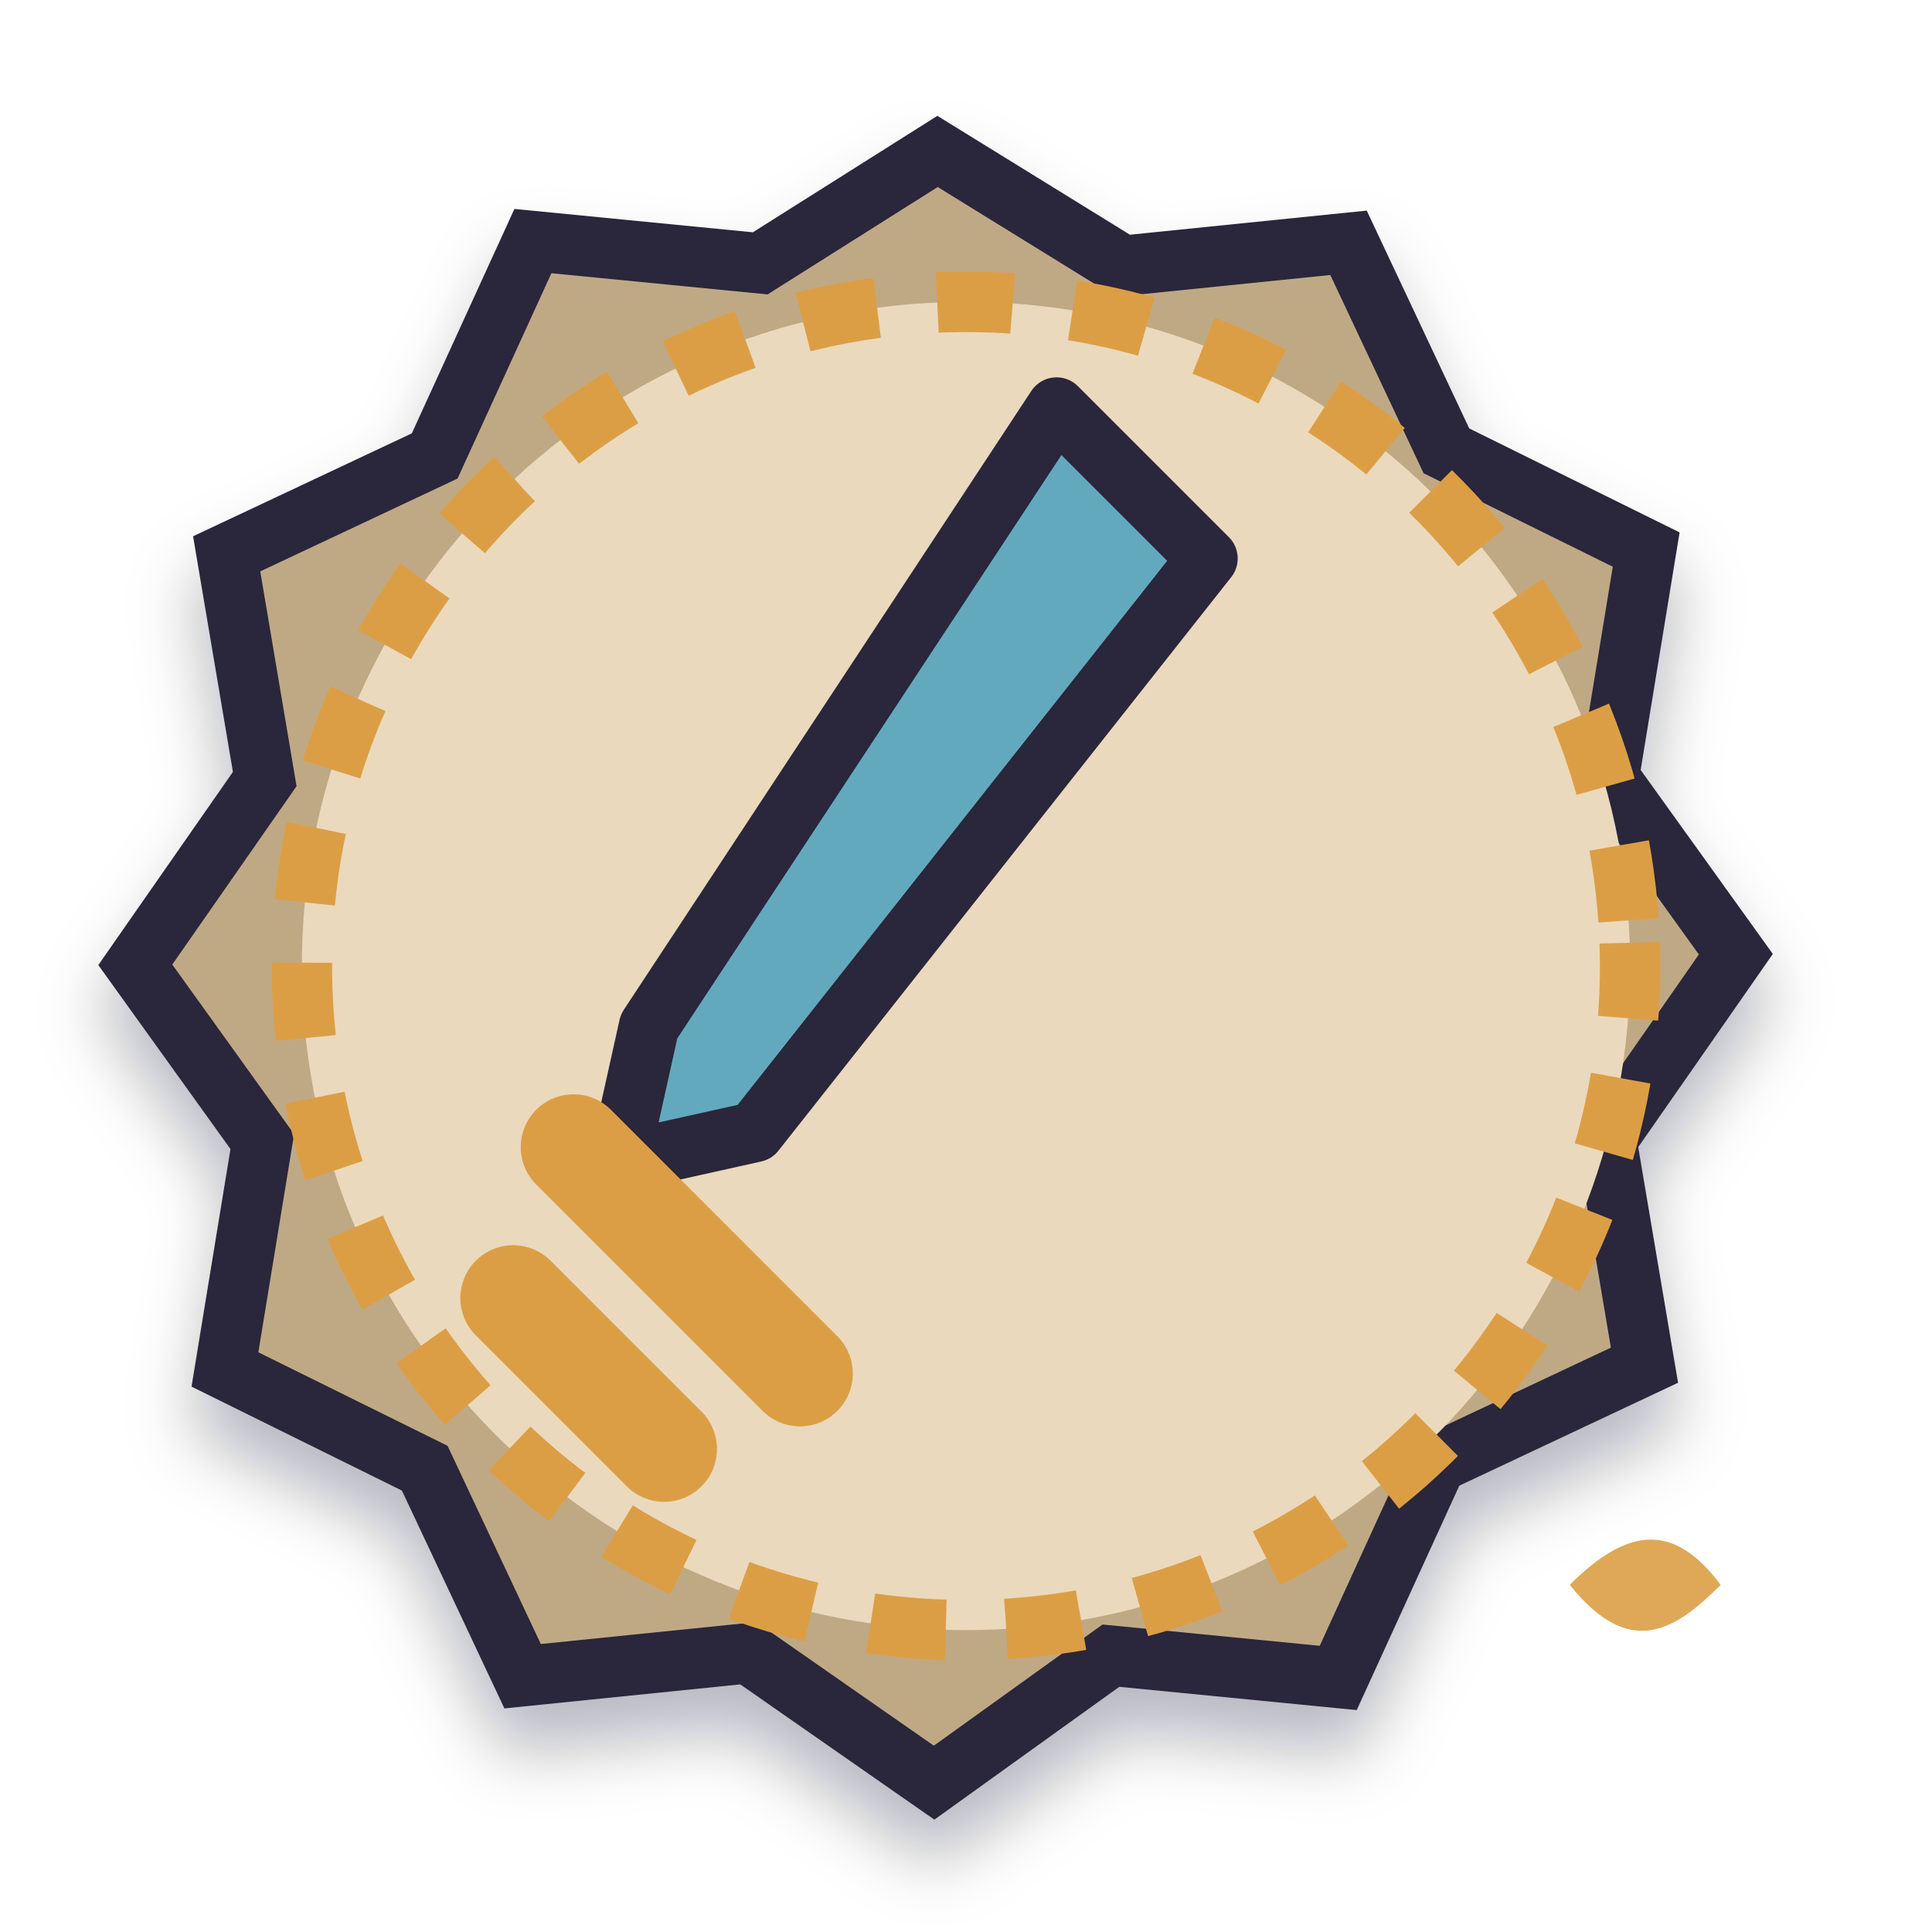
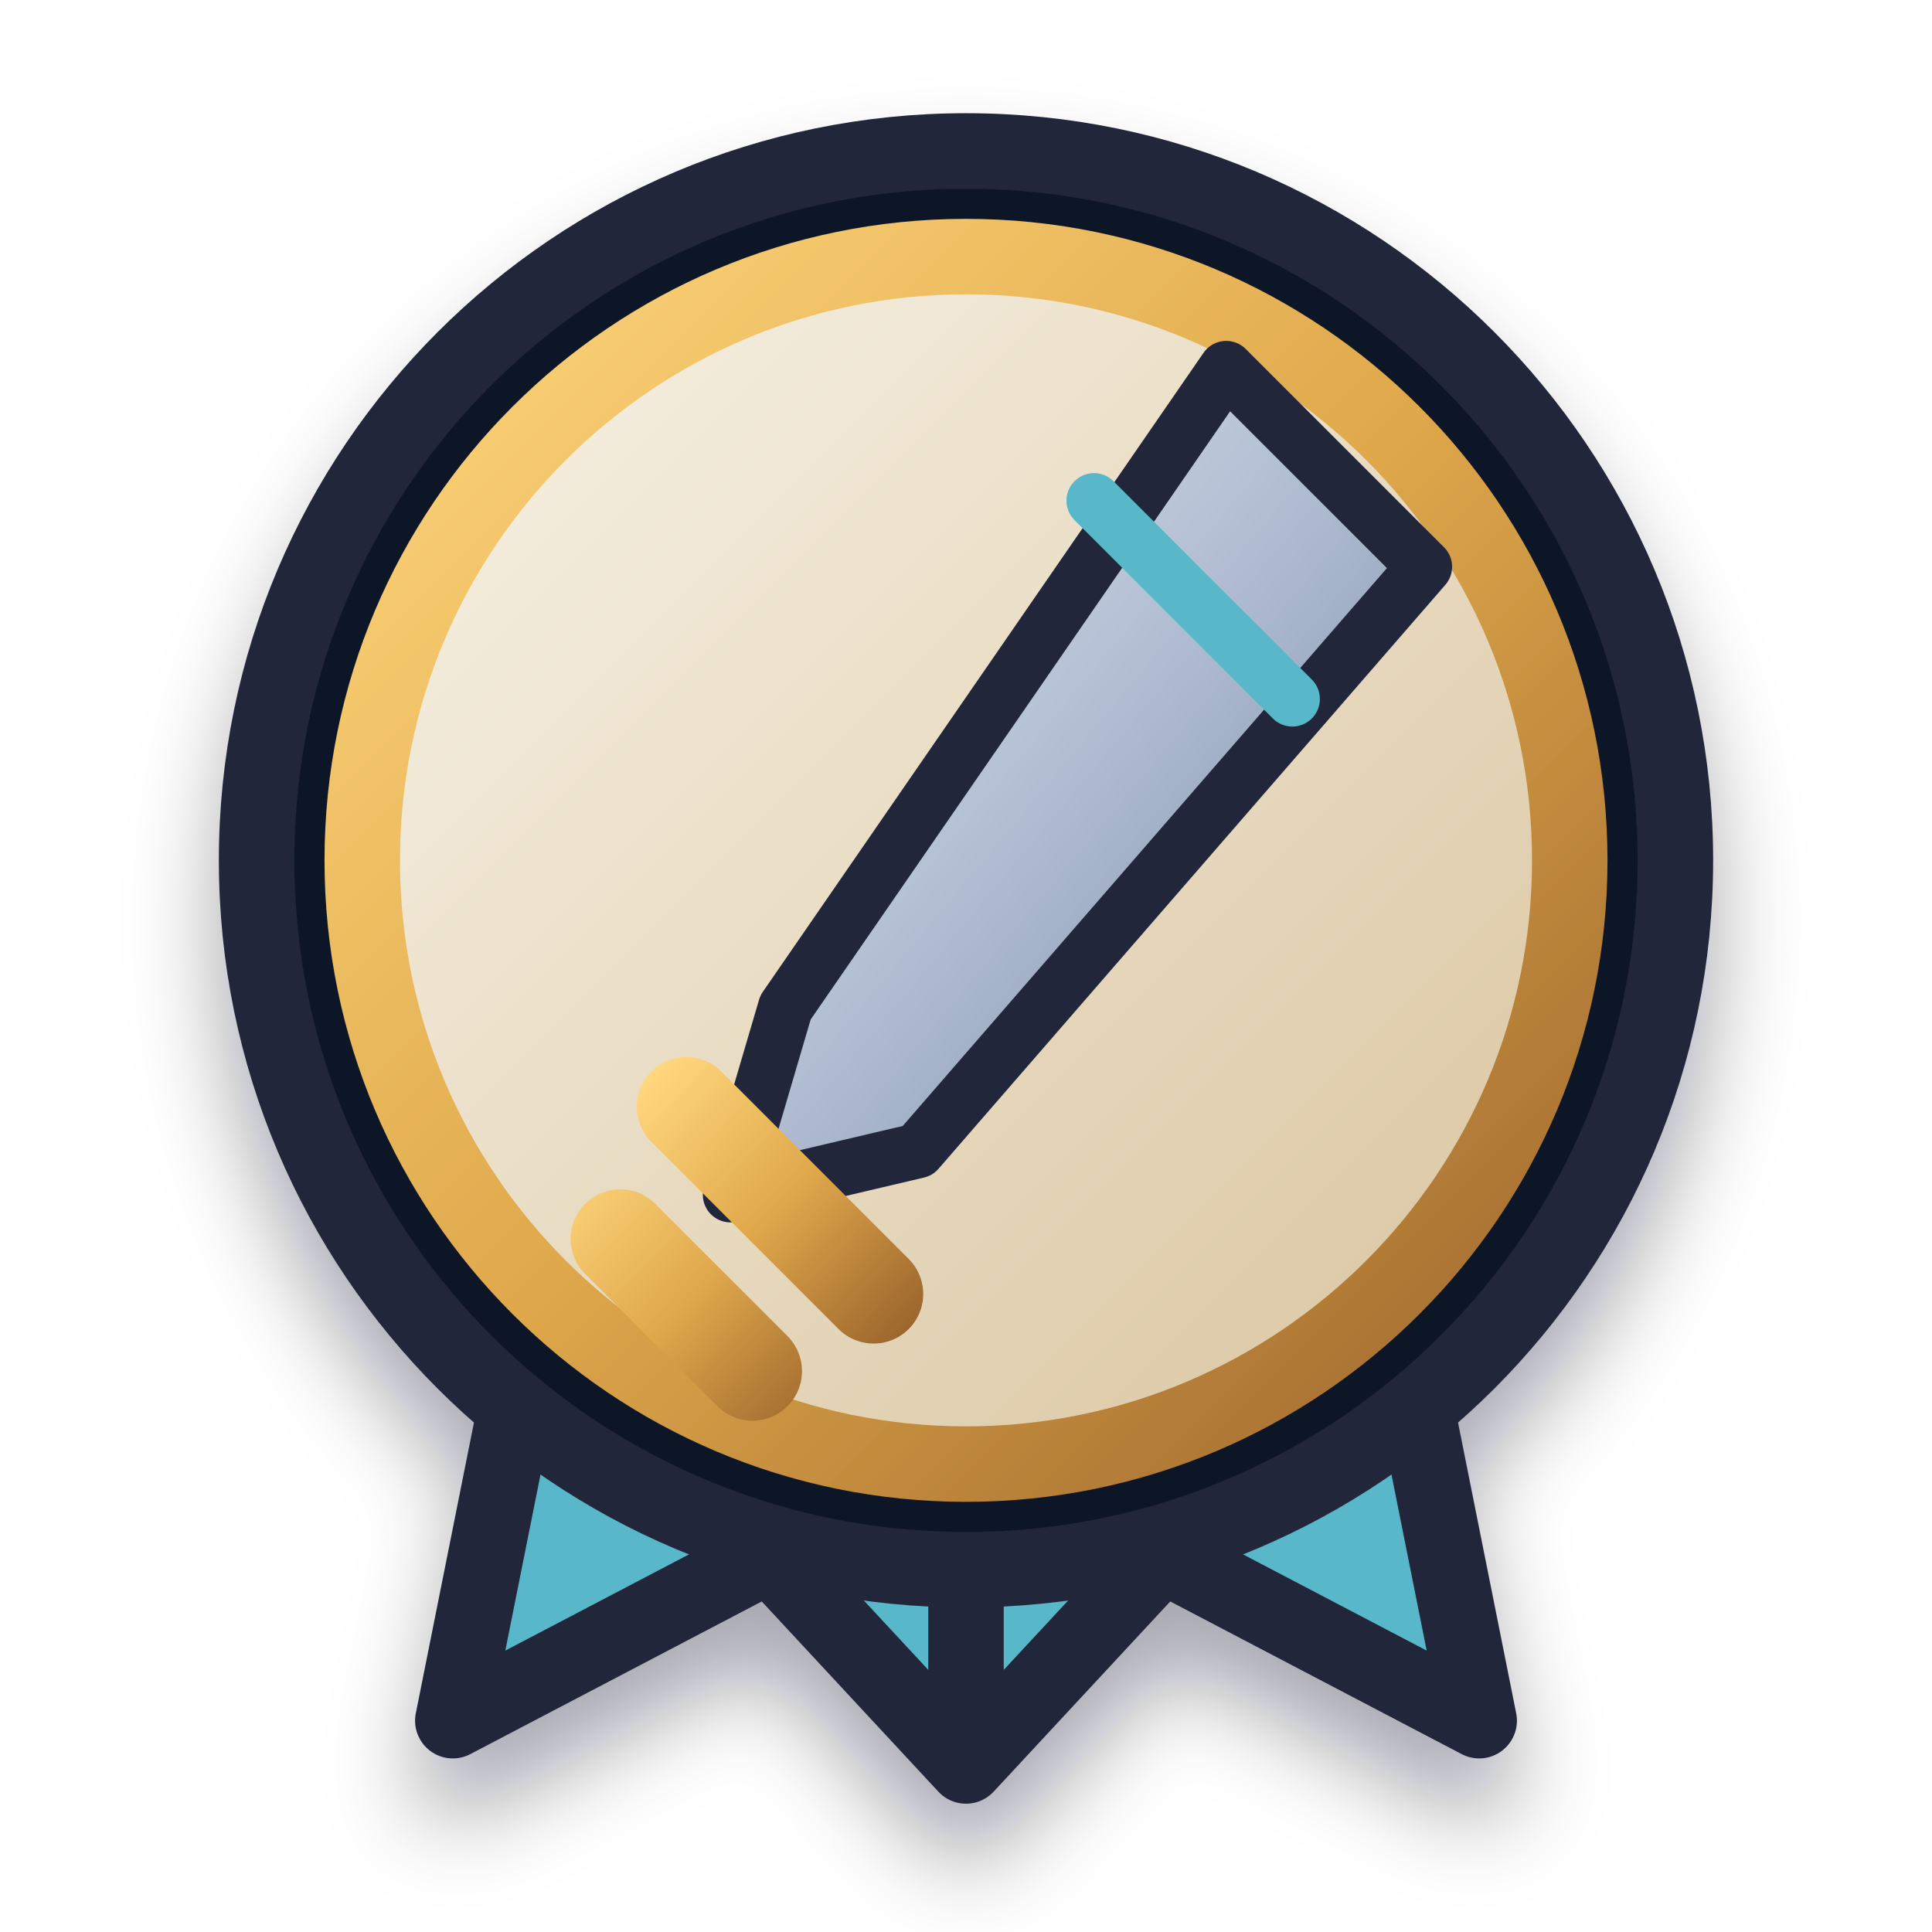
- <svg xmlns="http://www.w3.org/2000/svg" viewBox="0 0 128 128" role="img" aria-labelledby="title">
+ <svg xmlns="http://www.w3.org/2000/svg" viewBox="0 0 128 128" role="img" aria-labelledby="title" data-icon-family="achievement" data-icon-version="2">
  <defs>
-     <filter id="paper-shadow" x="-25%" y="-25%" width="150%" height="160%">
-       <feDropShadow dx="0" dy="3" stdDeviation="2.2" flood-color="#080c18" flood-opacity=".28" />
+     <filter id="lift" x="-25%" y="-25%" width="150%" height="165%">
+       <feDropShadow dx="0" dy="4" stdDeviation="3" flood-color="#050814" flood-opacity=".34" />
    </filter>
+     <linearGradient id="paper" x1="0" y1="0" x2="1" y2="1">
+       <stop stop-color="#f8f4e8" />
+       <stop offset="1" stop-color="#d9c39d" />
+     </linearGradient>
+     <linearGradient id="steel" x1="0" y1="0" x2="1" y2="1">
+       <stop stop-color="#e8edf5" />
+       <stop offset=".5" stop-color="#aebbd0" />
+       <stop offset="1" stop-color="#6f819d" />
+     </linearGradient>
+     <linearGradient id="gold" x1="0" y1="0" x2="1" y2="1">
+       <stop stop-color="#ffd77d" />
+       <stop offset=".5" stop-color="#dfa84b" />
+       <stop offset="1" stop-color="#9b642c" />
+     </linearGradient>
  </defs>
-   <g filter="url(#paper-shadow)">
-     <g transform="rotate(-2 64 64)">
-       <path d="M64 10l12 8 15-1 6 14 13 7-3 15 8 12-9 12 2 15-14 6-7 14-15-2-12 8-12-9-15 1-6-14-13-7 3-15-8-12 9-12-2-15 14-6 7-14 15 2z" fill="#bfa985" stroke="#29263a" stroke-width="4" />
-       <circle cx="64" cy="64" r="44" fill="#ead9bc" stroke="#dc9e45" stroke-width="4" stroke-dasharray="5 4" />
-     </g>
-     <g class="motif">
-       <path d="M70 27l10 10-30 38-9 2 2-9z" fill="#64a9bd" stroke="#29263a" stroke-width="4" stroke-linejoin="round" />
-       <path d="M38 76l15 15M34 86l10 10" stroke="#dc9e45" stroke-width="7" stroke-linecap="round" />
+   <g filter="url(#lift)" stroke="#20273a" stroke-width="5" stroke-linecap="round" stroke-linejoin="round">
+     <path d="M37 79l-7 35 21-11 13 14V82zM91 79l7 35-21-11-13 14V82z" fill="#59b7c8" />
+     <circle cx="64" cy="57" r="47" fill="#111827" />
+     <circle cx="64" cy="57" r="40" fill="url(#paper)" stroke="url(#gold)" stroke-width="5" />
+     <g transform="translate(17 12) scale(.73)">
+       <path d="M88 17l18 18-46 53-17 4 5-17z" fill="url(#steel)" />
+       <path d="M76 29l18 18" stroke="#59b7c8" />
+       <path d="M39 84l17 17M33 96l12 12" stroke="url(#gold)" stroke-width="9" />
    </g>
  </g>
-   <path d="M104 105c4-4 7-4 10 0-3 3-6 5-10 0z" fill="#dc9e45" opacity=".9" />
</svg>
